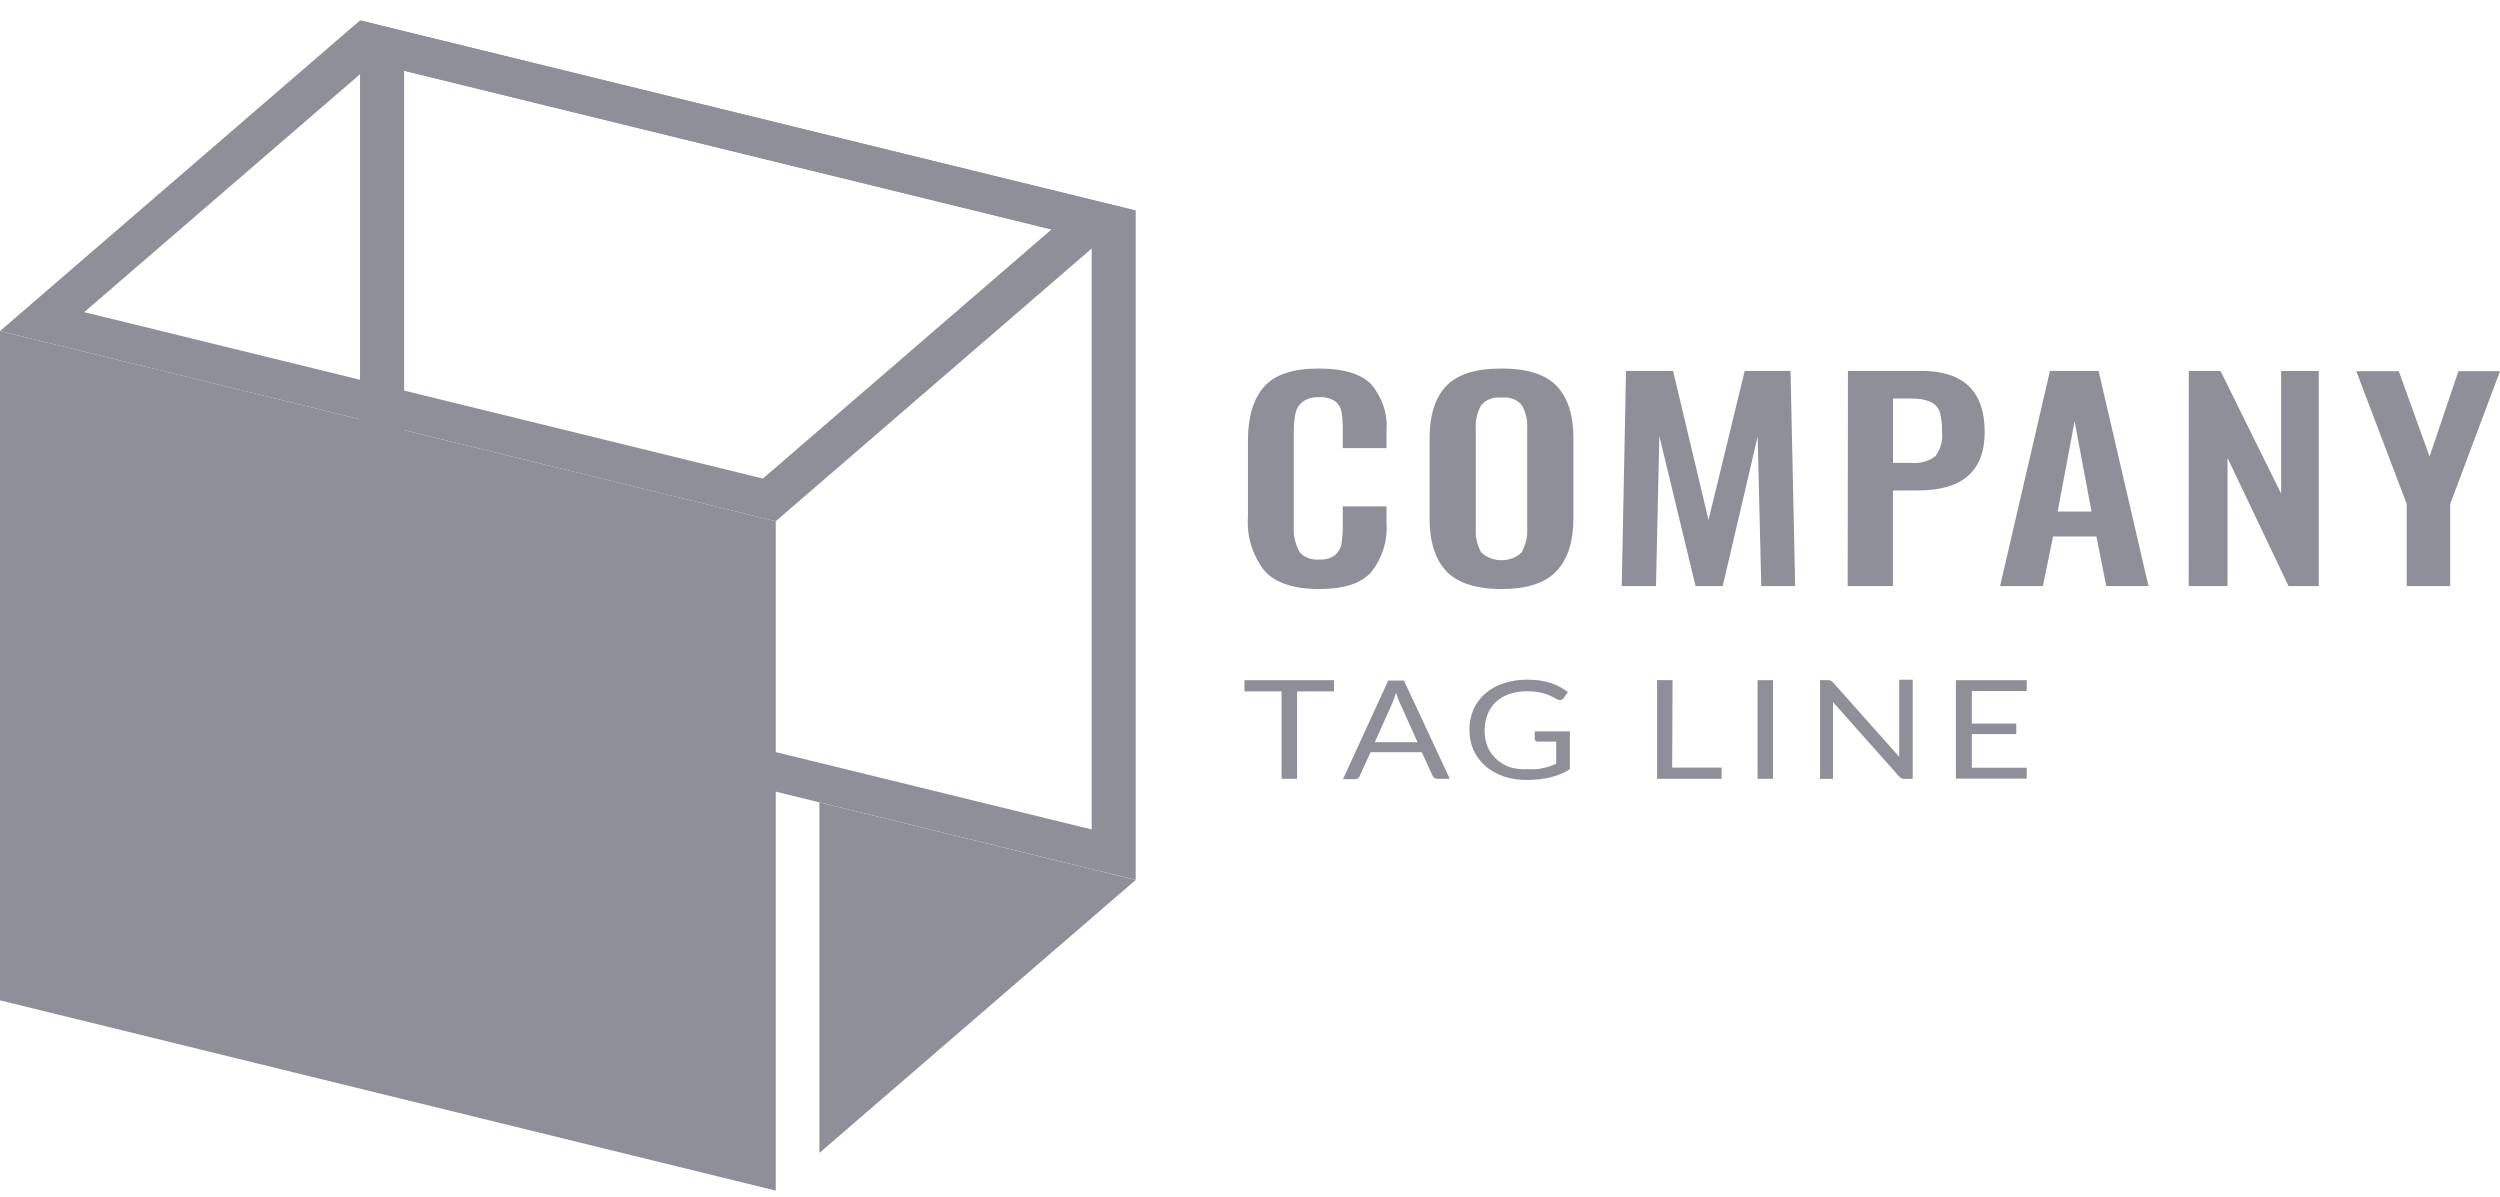
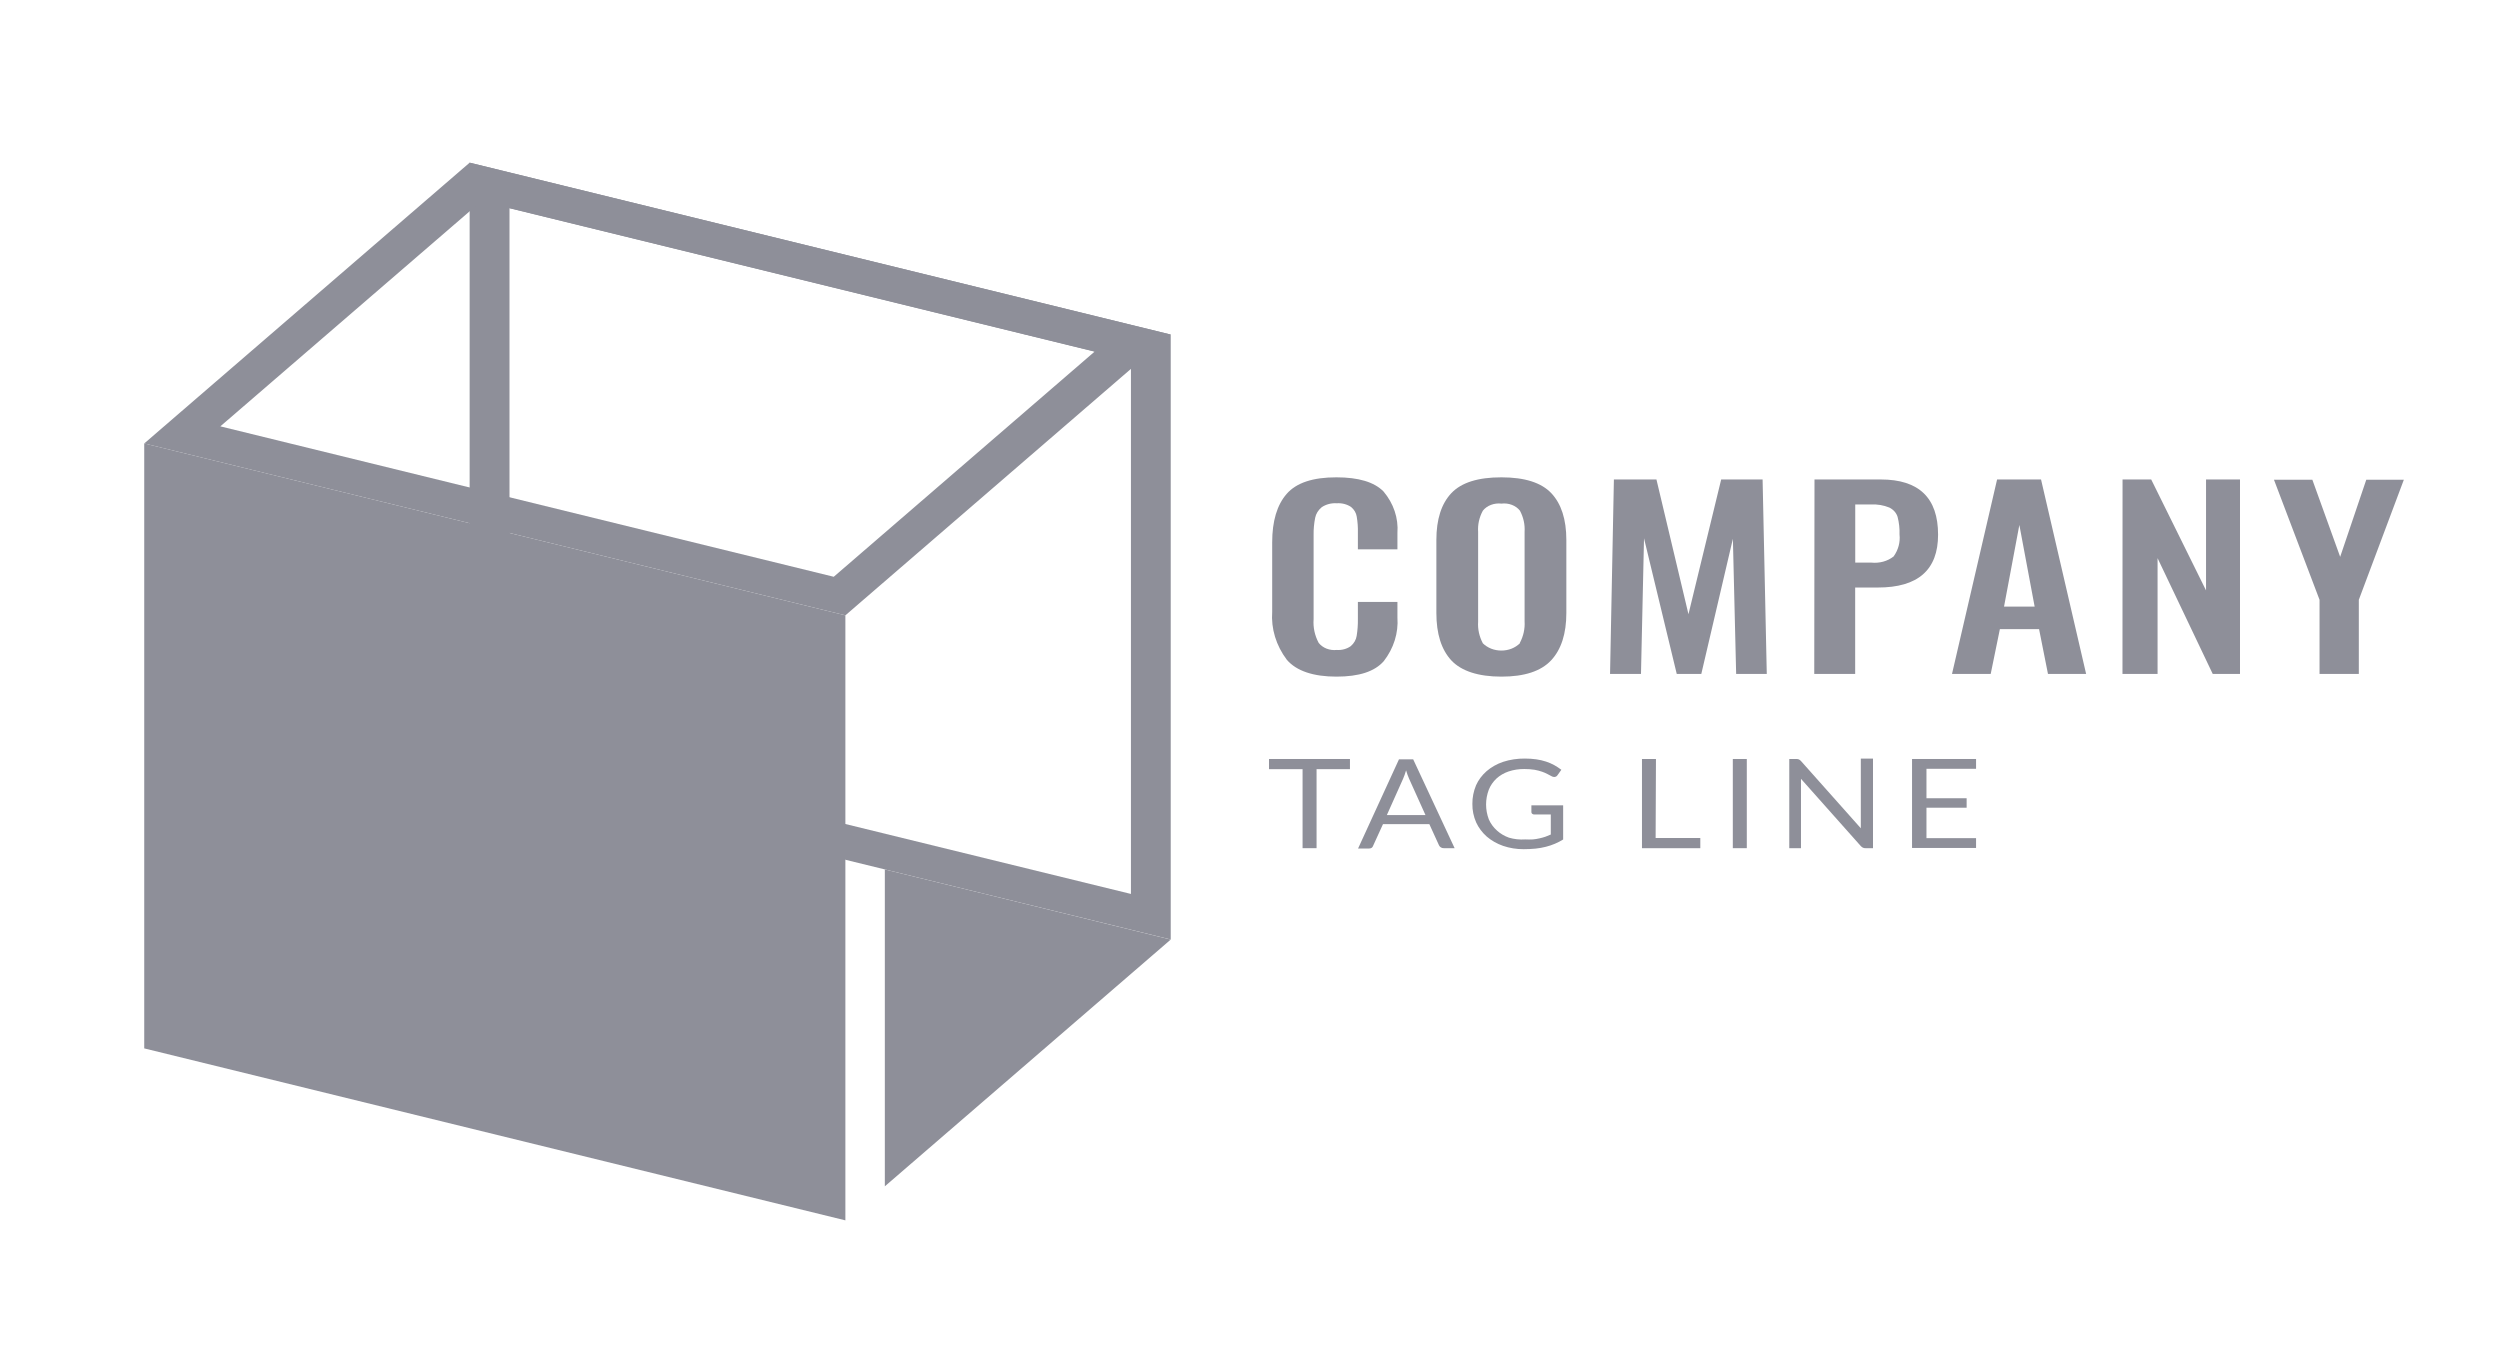
- <svg xmlns="http://www.w3.org/2000/svg" width="94" height="45" viewBox="0 0 94 45" fill="none">
-   <path d="M47.529 21.443C47.085 20.852 46.873 20.154 46.923 19.451V16.563C46.923 15.678 47.124 15.005 47.526 14.545C47.928 14.085 48.618 13.855 49.596 13.857C50.515 13.857 51.168 14.053 51.554 14.445C51.975 14.945 52.179 15.556 52.133 16.172V16.851H50.488V16.164C50.494 15.939 50.478 15.714 50.44 15.491C50.417 15.339 50.334 15.198 50.206 15.091C50.037 14.977 49.824 14.921 49.61 14.936C49.384 14.921 49.161 14.98 48.983 15.1C48.84 15.218 48.744 15.373 48.711 15.541C48.664 15.777 48.642 16.015 48.646 16.255V19.76C48.62 20.098 48.693 20.436 48.857 20.744C48.939 20.848 49.053 20.931 49.185 20.983C49.318 21.034 49.465 21.054 49.61 21.038C49.82 21.053 50.029 20.996 50.192 20.879C50.326 20.764 50.412 20.615 50.437 20.453C50.475 20.221 50.492 19.986 50.488 19.751V19.04H52.133V19.689C52.179 20.332 51.979 20.97 51.564 21.505C51.186 21.934 50.542 22.148 49.596 22.148C48.65 22.148 47.934 21.919 47.529 21.443Z" fill="#8E8F99" />
-   <path d="M54.376 21.473C53.961 21.023 53.753 20.368 53.753 19.501V16.463C53.753 15.605 53.961 14.956 54.376 14.515C54.792 14.075 55.486 13.855 56.46 13.857C57.427 13.857 58.118 14.077 58.533 14.515C58.949 14.956 59.16 15.605 59.16 16.463V19.501C59.16 20.359 58.949 21.017 58.527 21.47C58.104 21.922 57.417 22.148 56.46 22.148C55.503 22.148 54.795 21.919 54.376 21.473ZM57.226 20.744C57.375 20.462 57.443 20.154 57.423 19.845V16.125C57.443 15.822 57.376 15.52 57.229 15.244C57.146 15.138 57.03 15.054 56.894 15.002C56.758 14.95 56.607 14.932 56.46 14.95C56.312 14.932 56.162 14.951 56.025 15.002C55.889 15.054 55.772 15.138 55.687 15.244C55.537 15.519 55.469 15.822 55.49 16.125V19.863C55.469 20.172 55.537 20.48 55.687 20.762C55.783 20.856 55.901 20.932 56.034 20.985C56.167 21.037 56.311 21.063 56.457 21.063C56.602 21.063 56.746 21.037 56.879 20.985C57.012 20.932 57.13 20.856 57.226 20.762V20.744Z" fill="#8E8F99" />
-   <path d="M61.138 13.946H62.908L64.24 19.551L65.601 13.946H67.324L67.498 22.037H66.224L66.088 16.414L64.774 22.037H63.753L62.391 16.393L62.265 22.037H60.978L61.138 13.946Z" fill="#8E8F99" />
-   <path d="M69.483 13.946H72.241C73.829 13.946 74.624 14.712 74.624 16.243C74.624 17.71 73.787 18.443 72.115 18.441H71.175V22.037H69.473L69.483 13.946ZM71.839 17.404C72.007 17.422 72.178 17.409 72.34 17.365C72.501 17.321 72.65 17.247 72.775 17.148C72.97 16.875 73.056 16.554 73.02 16.235C73.029 15.988 73.002 15.741 72.939 15.5C72.914 15.42 72.872 15.344 72.813 15.278C72.755 15.212 72.682 15.157 72.598 15.115C72.362 15.017 72.101 14.973 71.839 14.986H71.178V17.404H71.839Z" fill="#8E8F99" />
-   <path d="M77.079 13.946H78.907L80.783 22.037H79.196L78.825 20.171H77.195L76.813 22.037H75.203L77.079 13.946ZM78.641 19.234L78.005 15.838L77.368 19.234H78.641Z" fill="#8E8F99" />
-   <path d="M82.298 13.946H83.49L85.771 18.561V13.946H87.184V22.037H86.05L83.755 17.219V22.037H82.295L82.298 13.946Z" fill="#8E8F99" />
-   <path d="M90.493 18.952L88.597 13.957H90.194L91.351 17.165L92.437 13.957H94L92.127 18.952V22.036H90.493V18.952Z" fill="#8E8F99" />
-   <path d="M50.158 25.574V25.997H48.769V29.284H48.187V25.997H46.791V25.574H50.158Z" fill="#8E8F99" />
-   <path d="M54.512 29.284H54.063C54.017 29.287 53.972 29.274 53.937 29.249C53.903 29.228 53.877 29.198 53.862 29.164L53.46 28.283H51.533L51.131 29.164C51.12 29.201 51.099 29.235 51.07 29.264C51.035 29.288 50.99 29.301 50.944 29.299H50.495L52.197 25.589H52.789L54.512 29.284ZM51.693 27.907H53.3L52.619 26.397C52.569 26.282 52.527 26.166 52.493 26.047C52.469 26.117 52.449 26.185 52.429 26.244L52.367 26.4L51.693 27.907Z" fill="#8E8F99" />
-   <path d="M57.447 28.92C57.554 28.925 57.661 28.925 57.767 28.92C57.859 28.912 57.95 28.897 58.04 28.876C58.123 28.858 58.205 28.836 58.285 28.808C58.36 28.782 58.435 28.75 58.513 28.717V27.883H57.832C57.815 27.884 57.798 27.882 57.782 27.877C57.767 27.872 57.752 27.864 57.74 27.854C57.729 27.845 57.72 27.835 57.714 27.823C57.708 27.811 57.705 27.799 57.706 27.786V27.501H59.027V28.923C58.919 28.99 58.805 29.049 58.687 29.099C58.565 29.151 58.439 29.193 58.309 29.226C58.169 29.261 58.027 29.287 57.883 29.302C57.718 29.318 57.552 29.326 57.386 29.326C57.092 29.328 56.801 29.281 56.528 29.188C56.273 29.099 56.041 28.967 55.847 28.8C55.657 28.631 55.508 28.431 55.408 28.212C55.3 27.966 55.247 27.705 55.251 27.442C55.248 27.178 55.3 26.915 55.404 26.667C55.502 26.447 55.652 26.247 55.844 26.079C56.038 25.912 56.27 25.781 56.525 25.694C56.816 25.599 57.126 25.553 57.437 25.556C57.596 25.556 57.754 25.567 57.91 25.588C58.049 25.608 58.184 25.639 58.315 25.682C58.434 25.721 58.549 25.77 58.656 25.829C58.76 25.887 58.859 25.952 58.952 26.023L58.789 26.252C58.776 26.273 58.757 26.291 58.733 26.303C58.71 26.316 58.683 26.322 58.656 26.323C58.618 26.322 58.582 26.312 58.55 26.293C58.499 26.27 58.445 26.241 58.383 26.205C58.311 26.166 58.235 26.133 58.155 26.105C58.054 26.07 57.949 26.043 57.842 26.023C57.7 26 57.555 25.99 57.41 25.991C57.185 25.989 56.962 26.024 56.753 26.094C56.563 26.159 56.392 26.259 56.252 26.387C56.111 26.521 56.003 26.678 55.935 26.849C55.783 27.251 55.783 27.684 55.935 28.086C56.01 28.26 56.126 28.419 56.276 28.553C56.416 28.68 56.585 28.78 56.773 28.847C56.99 28.911 57.219 28.936 57.447 28.92V28.92Z" fill="#8E8F99" />
-   <path d="M62.874 28.861H64.733V29.284H62.306V25.574H62.888L62.874 28.861Z" fill="#8E8F99" />
-   <path d="M66.667 29.284H66.085V25.574H66.667V29.284Z" fill="#8E8F99" />
-   <path d="M68.832 25.591C68.867 25.608 68.897 25.631 68.921 25.659L71.41 28.456C71.406 28.412 71.406 28.368 71.41 28.324C71.41 28.283 71.41 28.241 71.41 28.203V25.559H71.917V29.285H71.624C71.581 29.288 71.537 29.28 71.498 29.264C71.463 29.245 71.432 29.221 71.406 29.193L68.921 26.399C68.921 26.443 68.921 26.485 68.921 26.526C68.921 26.567 68.921 26.605 68.921 26.64V29.285H68.434V25.574H68.737C68.77 25.574 68.802 25.58 68.832 25.591V25.591Z" fill="#8E8F99" />
-   <path d="M76.204 25.574V25.982H74.141V27.207H75.812V27.601H74.141V28.867H76.204V29.275H73.541V25.574H76.204Z" fill="#8E8F99" />
-   <path d="M15.195 2.659L41.047 8.993V31.188L15.195 24.857V2.659ZM13.537 0.767V25.935L42.702 33.083V7.917L13.537 0.767Z" fill="#8E8F99" />
-   <path d="M29.168 44.767L0 37.613V12.447L29.168 19.598V44.767Z" fill="#8E8F99" />
-   <path d="M14.021 2.374L39.535 8.628L28.684 17.994L3.166 11.736L14.021 2.374ZM13.537 0.767L0 12.447L29.168 19.598L42.702 7.917L13.537 0.767Z" fill="#8E8F99" />
-   <path d="M30.809 43.351L42.702 33.086L30.809 30.169V43.351Z" fill="#8E8F99" />
+ <svg xmlns="http://www.w3.org/2000/svg" width="104" height="56" viewBox="0 0 104 56" fill="none">
+   <path d="M53.529 27.443C53.085 26.852 52.873 26.154 52.923 25.451V22.563C52.923 21.678 53.124 21.005 53.526 20.545C53.928 20.084 54.618 19.855 55.596 19.857C56.515 19.857 57.168 20.053 57.554 20.445C57.975 20.945 58.179 21.556 58.133 22.172V22.851H56.488V22.164C56.494 21.939 56.478 21.714 56.44 21.491C56.417 21.339 56.334 21.198 56.206 21.091C56.037 20.977 55.824 20.921 55.61 20.936C55.384 20.921 55.161 20.98 54.983 21.1C54.84 21.218 54.744 21.372 54.711 21.541C54.664 21.776 54.642 22.015 54.646 22.255V25.76C54.62 26.098 54.693 26.436 54.857 26.744C54.939 26.848 55.053 26.931 55.185 26.983C55.318 27.034 55.465 27.054 55.61 27.038C55.82 27.053 56.029 26.996 56.192 26.879C56.326 26.764 56.412 26.615 56.437 26.453C56.475 26.221 56.492 25.986 56.488 25.751V25.04H58.133V25.689C58.179 26.332 57.979 26.97 57.564 27.505C57.186 27.934 56.542 28.148 55.596 28.148C54.65 28.148 53.934 27.919 53.529 27.443Z" fill="#8E8F99" />
+   <path d="M60.376 27.473C59.961 27.023 59.753 26.368 59.753 25.501V22.463C59.753 21.605 59.961 20.956 60.376 20.515C60.792 20.075 61.486 19.855 62.46 19.857C63.427 19.857 64.118 20.077 64.533 20.515C64.949 20.956 65.16 21.605 65.16 22.463V25.501C65.16 26.359 64.949 27.017 64.527 27.47C64.104 27.922 63.417 28.148 62.46 28.148C61.503 28.148 60.795 27.919 60.376 27.473ZM63.226 26.744C63.375 26.462 63.443 26.154 63.423 25.845V22.125C63.443 21.822 63.376 21.52 63.229 21.244C63.146 21.138 63.03 21.054 62.894 21.002C62.758 20.95 62.607 20.932 62.46 20.95C62.312 20.933 62.162 20.951 62.025 21.003C61.889 21.054 61.772 21.138 61.687 21.244C61.537 21.519 61.469 21.822 61.49 22.125V25.863C61.469 26.172 61.537 26.48 61.687 26.762C61.783 26.856 61.901 26.932 62.034 26.985C62.167 27.037 62.311 27.063 62.457 27.063C62.602 27.063 62.746 27.037 62.879 26.985C63.012 26.932 63.13 26.856 63.226 26.762V26.744Z" fill="#8E8F99" />
+   <path d="M67.138 19.946H68.908L70.24 25.551L71.601 19.946H73.324L73.498 28.037H72.224L72.088 22.414L70.774 28.037H69.753L68.391 22.393L68.265 28.037H66.978L67.138 19.946Z" fill="#8E8F99" />
+   <path d="M75.483 19.946H78.241C79.829 19.946 80.624 20.712 80.624 22.243C80.624 23.71 79.787 24.443 78.115 24.441H77.175V28.037H75.473L75.483 19.946ZM77.839 23.404C78.007 23.422 78.178 23.409 78.34 23.365C78.501 23.321 78.65 23.247 78.775 23.148C78.97 22.875 79.056 22.554 79.02 22.235C79.029 21.988 79.002 21.741 78.939 21.5C78.914 21.42 78.872 21.344 78.813 21.278C78.755 21.212 78.682 21.157 78.598 21.115C78.362 21.017 78.101 20.973 77.839 20.986H77.178V23.404H77.839Z" fill="#8E8F99" />
+   <path d="M83.079 19.946H84.907L86.783 28.037H85.196L84.825 26.171H83.195L82.813 28.037H81.203L83.079 19.946ZM84.641 25.234L84.005 21.838L83.368 25.234H84.641Z" fill="#8E8F99" />
+   <path d="M88.298 19.946H89.49L91.771 24.561V19.946H93.184V28.037H92.05L89.755 23.219V28.037H88.295L88.298 19.946Z" fill="#8E8F99" />
+   <path d="M96.493 24.952L94.597 19.957H96.194L97.351 23.165L98.437 19.957H100L98.127 24.952V28.036H96.493V24.952Z" fill="#8E8F99" />
+   <path d="M56.158 31.574V31.997H54.769V35.284H54.187V31.997H52.791V31.574H56.158Z" fill="#8E8F99" />
+   <path d="M60.512 35.284H60.063C60.017 35.287 59.972 35.274 59.937 35.249C59.903 35.228 59.877 35.198 59.862 35.164L59.46 34.283H57.533L57.131 35.164C57.12 35.201 57.099 35.235 57.07 35.264C57.035 35.288 56.99 35.301 56.944 35.299H56.495L58.197 31.589H58.789L60.512 35.284ZM57.693 33.907H59.3L58.619 32.397C58.569 32.282 58.527 32.166 58.493 32.047C58.469 32.117 58.449 32.185 58.429 32.244L58.367 32.4L57.693 33.907Z" fill="#8E8F99" />
+   <path d="M63.447 34.92C63.554 34.925 63.661 34.925 63.767 34.92C63.859 34.912 63.95 34.897 64.04 34.876C64.123 34.858 64.205 34.836 64.285 34.809C64.36 34.782 64.435 34.75 64.513 34.717V33.883H63.832C63.815 33.884 63.798 33.882 63.782 33.877C63.767 33.871 63.752 33.864 63.74 33.854C63.729 33.845 63.72 33.835 63.714 33.823C63.708 33.812 63.705 33.799 63.706 33.786V33.501H65.027V34.923C64.919 34.99 64.805 35.049 64.686 35.099C64.565 35.151 64.439 35.193 64.309 35.226C64.169 35.261 64.027 35.287 63.883 35.302C63.718 35.318 63.552 35.326 63.386 35.326C63.092 35.328 62.801 35.281 62.528 35.188C62.273 35.099 62.041 34.967 61.847 34.8C61.657 34.63 61.508 34.431 61.408 34.212C61.3 33.966 61.247 33.705 61.251 33.442C61.248 33.178 61.3 32.915 61.404 32.667C61.502 32.447 61.652 32.247 61.844 32.079C62.038 31.912 62.27 31.781 62.525 31.694C62.816 31.599 63.126 31.553 63.437 31.556C63.596 31.556 63.754 31.567 63.91 31.588C64.049 31.608 64.184 31.639 64.315 31.682C64.434 31.721 64.549 31.77 64.656 31.829C64.76 31.887 64.859 31.952 64.952 32.023L64.789 32.252C64.776 32.273 64.757 32.291 64.733 32.303C64.71 32.316 64.683 32.322 64.656 32.323C64.618 32.322 64.582 32.312 64.55 32.293C64.499 32.27 64.445 32.241 64.383 32.205C64.311 32.166 64.235 32.133 64.155 32.105C64.054 32.07 63.949 32.043 63.842 32.023C63.7 32.001 63.555 31.99 63.41 31.991C63.185 31.989 62.962 32.024 62.753 32.094C62.563 32.159 62.392 32.26 62.252 32.388C62.111 32.521 62.003 32.678 61.935 32.849C61.783 33.251 61.783 33.684 61.935 34.086C62.01 34.26 62.126 34.419 62.276 34.553C62.416 34.68 62.585 34.78 62.773 34.847C62.99 34.911 63.219 34.936 63.447 34.92V34.92Z" fill="#8E8F99" />
+   <path d="M68.874 34.861H70.733V35.284H68.306V31.574H68.888L68.874 34.861Z" fill="#8E8F99" />
+   <path d="M72.667 35.284H72.085V31.574H72.667V35.284Z" fill="#8E8F99" />
+   <path d="M74.832 31.591C74.867 31.608 74.897 31.631 74.921 31.659L77.41 34.456C77.406 34.412 77.406 34.368 77.41 34.324C77.41 34.283 77.41 34.241 77.41 34.203V31.559H77.917V35.285H77.624C77.581 35.288 77.537 35.28 77.498 35.264C77.463 35.245 77.432 35.221 77.406 35.193L74.921 32.399C74.921 32.443 74.921 32.484 74.921 32.526C74.921 32.567 74.921 32.605 74.921 32.64V35.285H74.434V31.574H74.737C74.77 31.574 74.802 31.58 74.832 31.591V31.591Z" fill="#8E8F99" />
+   <path d="M82.204 31.574V31.982H80.141V33.207H81.812V33.601H80.141V34.867H82.204V35.275H79.541V31.574H82.204Z" fill="#8E8F99" />
+   <path d="M21.195 8.659L47.047 14.993V37.188L21.195 30.857V8.659ZM19.537 6.767V31.935L48.702 39.083V13.918L19.537 6.767Z" fill="#8E8F99" />
+   <path d="M35.168 50.767L6 43.613V18.447L35.168 25.598V50.767Z" fill="#8E8F99" />
+   <path d="M20.02 8.374L45.535 14.628L34.684 23.994L9.166 17.736L20.02 8.374ZM19.537 6.767L6 18.448L35.168 25.598L48.702 13.917L19.537 6.767Z" fill="#8E8F99" />
+   <path d="M36.809 49.351L48.702 39.086L36.809 36.169V49.351Z" fill="#8E8F99" />
</svg>
